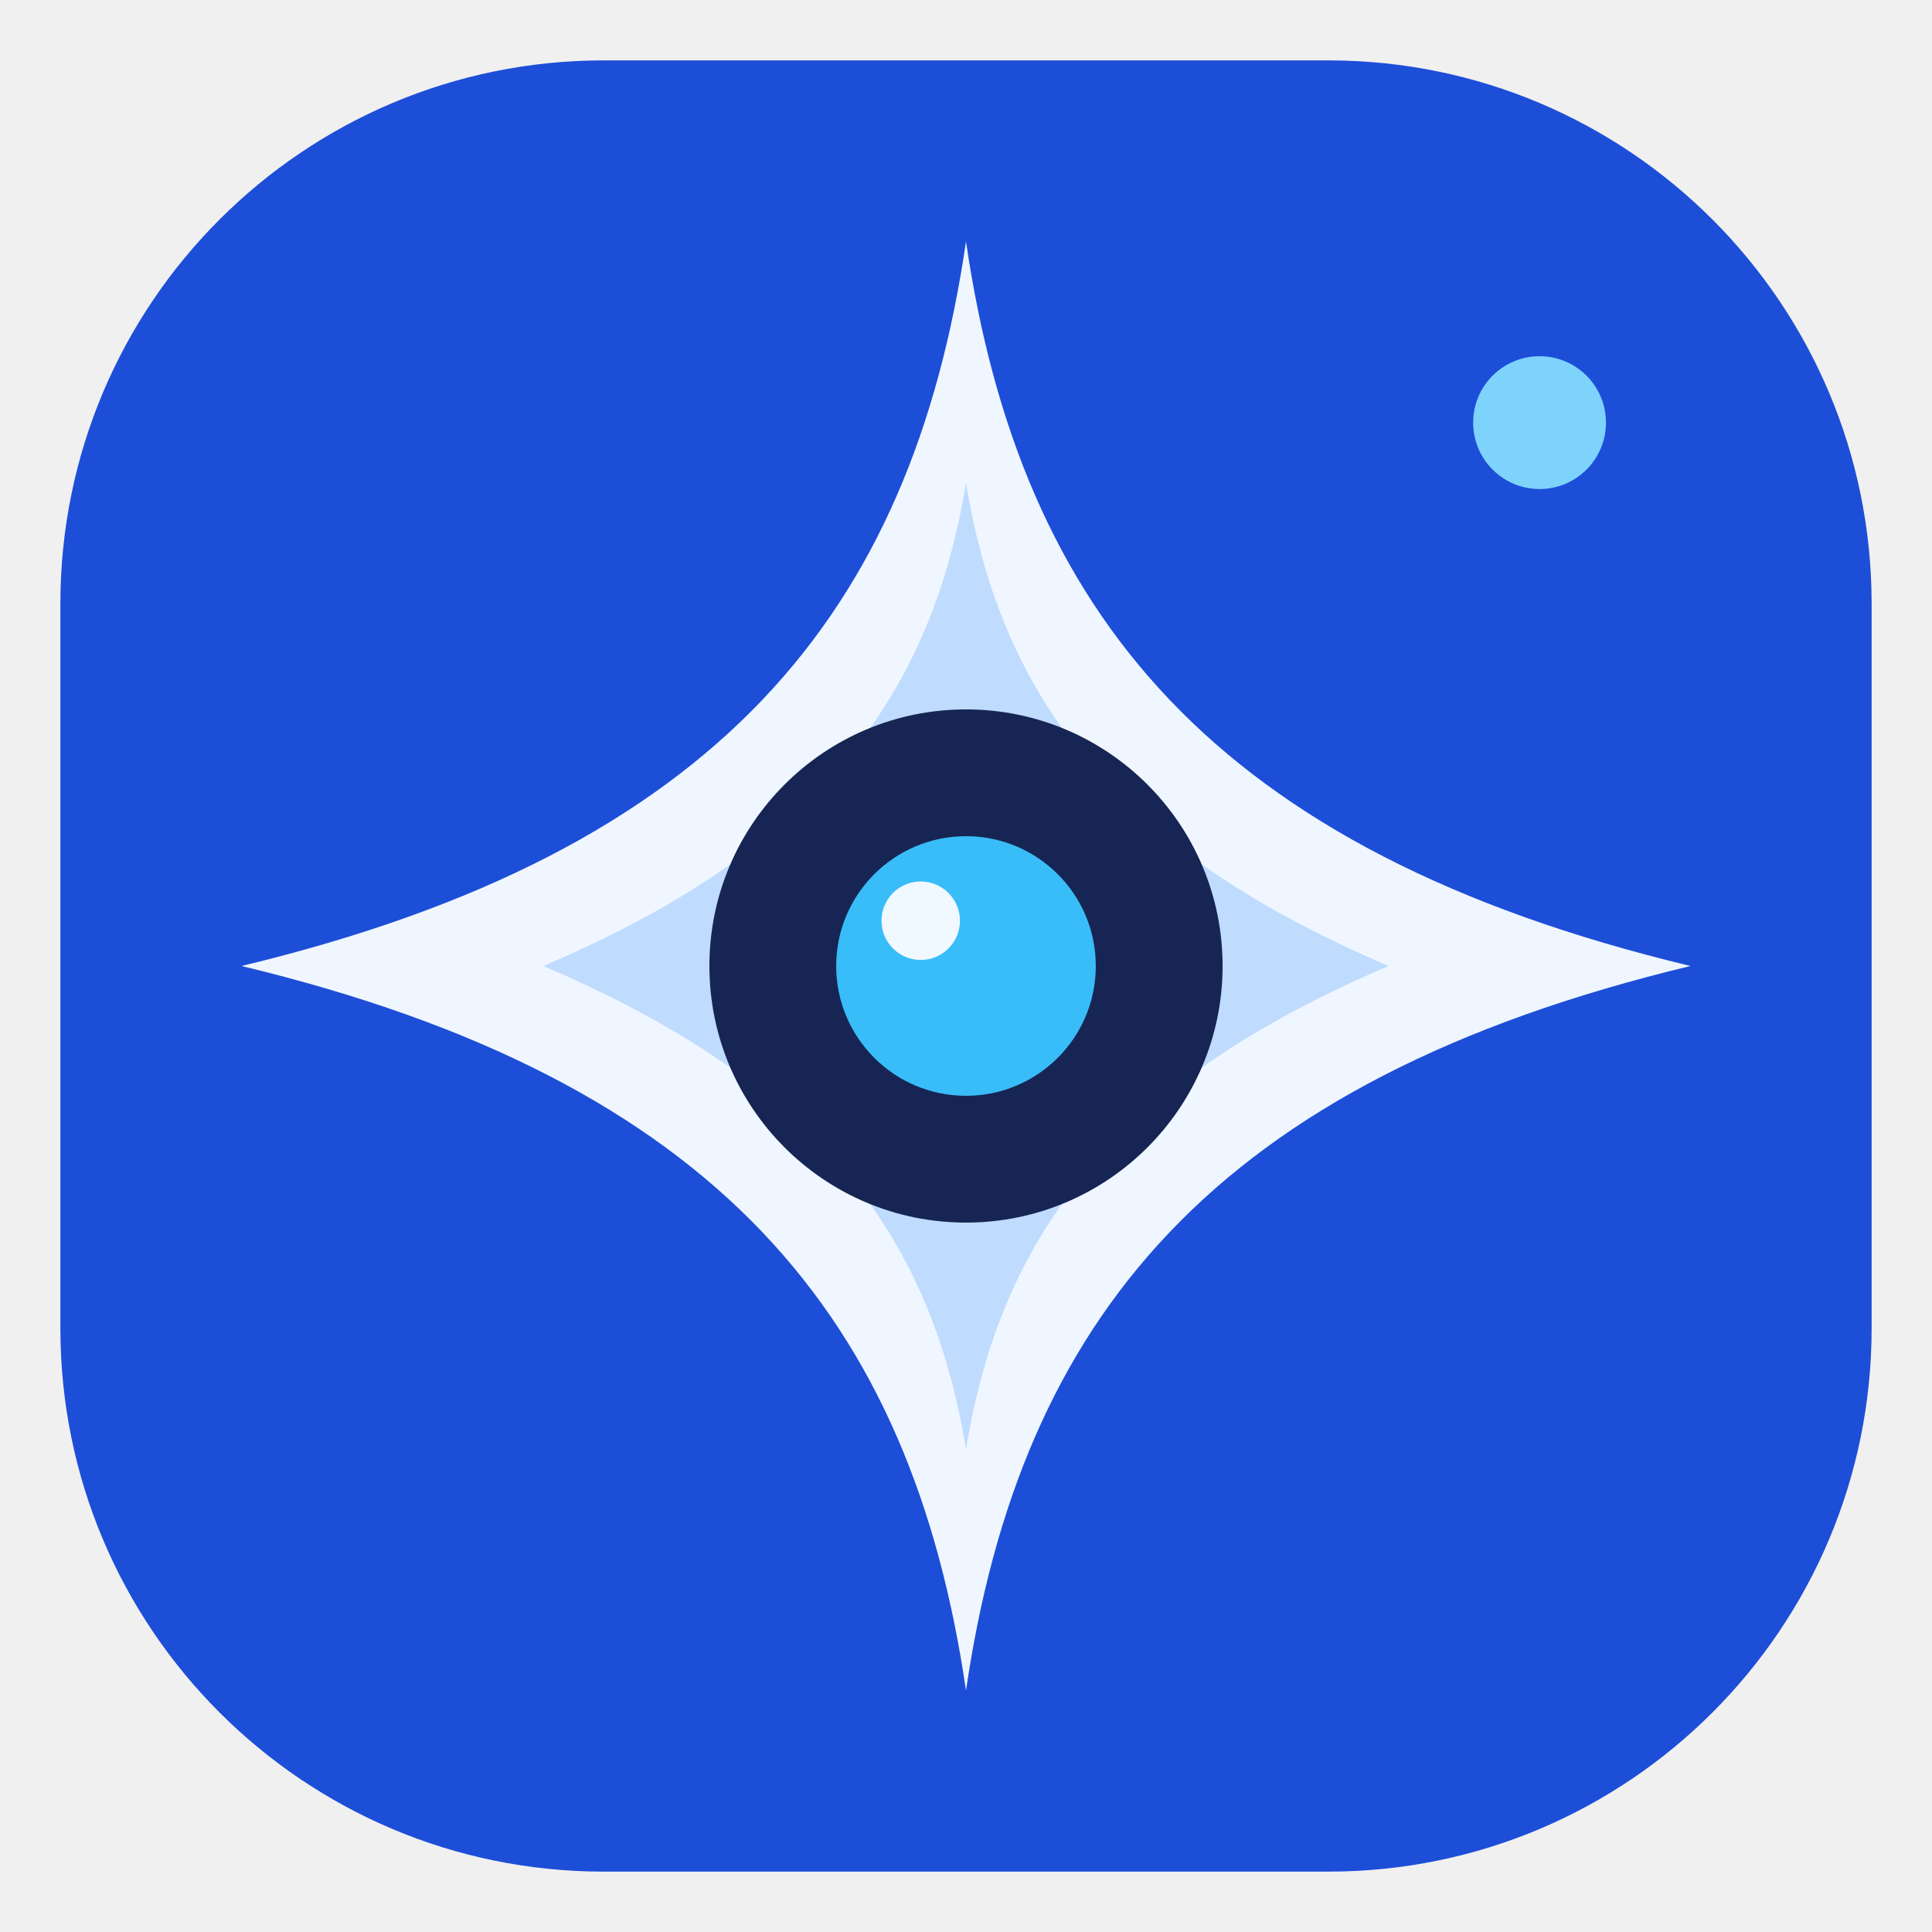
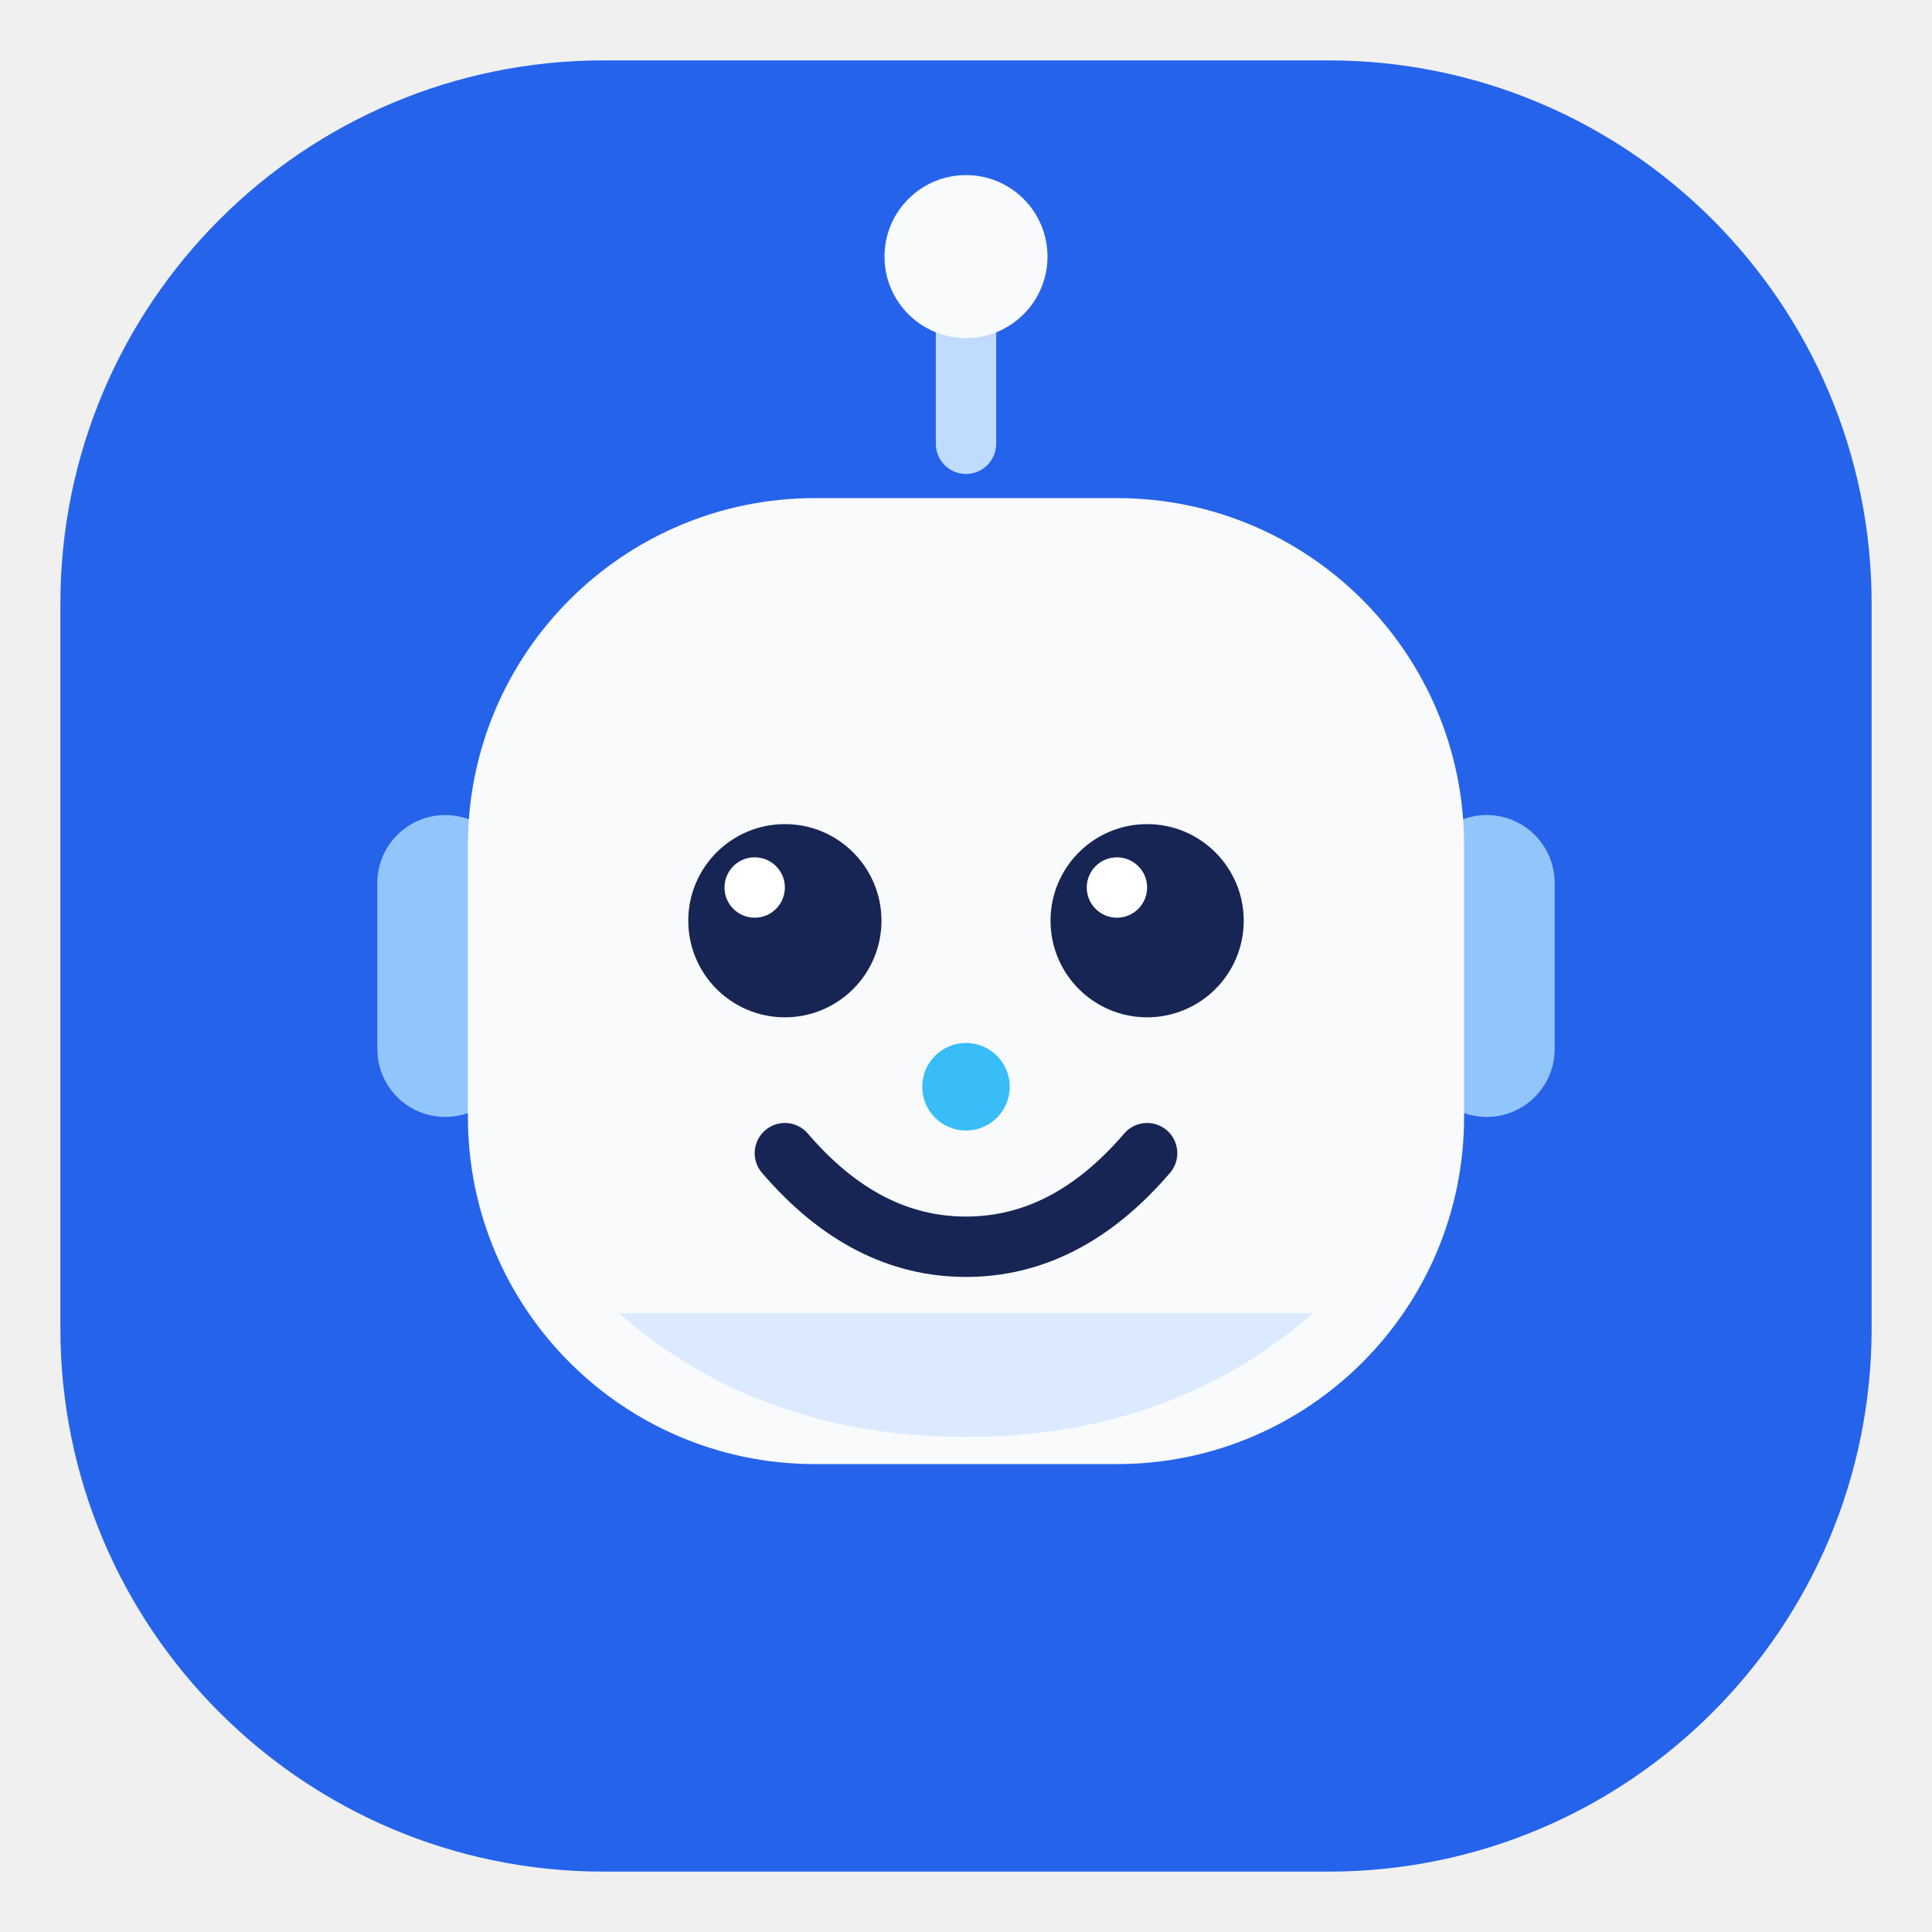
<svg xmlns="http://www.w3.org/2000/svg" viewBox="0 0 64 64" role="img" aria-labelledby="title description">
-   <rect x="2" y="2" width="60" height="60" rx="18" fill="#1d4ed8" />
-   <path d="M32 8c1.8 12.3 8.2 20.2 24 24-15.8 3.8-22.2 11.7-24 24-1.8-12.3-8.2-20.2-24-24C23.8 28.2 30.2 20.3 32 8Z" fill="#eff6ff" />
-   <path d="M32 16c1.2 7.3 5.1 12.2 14 16-8.9 3.8-12.8 8.7-14 16-1.2-7.3-5.1-12.2-14-16 8.9-3.8 12.8-8.7 14-16Z" fill="#bfdbfe" />
-   <circle cx="32" cy="32" r="8.5" fill="#172554" />
-   <circle cx="32" cy="32" r="4.3" fill="#38bdf8" />
-   <circle cx="30.5" cy="30.5" r="1.3" fill="#f0f9ff" />
-   <circle cx="51" cy="14" r="2.2" fill="#7dd3fc" />
+   <rect x="2" y="2" width="60" height="60" rx="18" fill="#2563eb" />
+   <path d="M32 9.5v5.2" fill="none" stroke="#bfdbfe" stroke-linecap="round" stroke-width="2" />
+   <circle cx="32" cy="8.5" r="2.7" fill="#f8fafc" />
+   <rect x="12.5" y="27" width="4.5" height="10" rx="2.25" fill="#93c5fd" />
+   <rect x="47" y="27" width="4.5" height="10" rx="2.25" fill="#93c5fd" />
+   <rect x="15.5" y="16.5" width="33" height="32" rx="11.5" fill="#f8fafc" />
+   <path d="M20.5 43.5c3.2 2.8 7.1 4.1 11.5 4.1s8.3-1.3 11.5-4.1" fill="#dbeafe" />
+   <circle cx="26" cy="30.5" r="3.2" fill="#172554" />
+   <circle cx="38" cy="30.5" r="3.2" fill="#172554" />
+   <circle cx="25" cy="29.4" r="1" fill="#ffffff" />
+   <circle cx="37" cy="29.4" r="1" fill="#ffffff" />
+   <path d="M26 38.2c1.8 2.1 3.8 3.1 6 3.1s4.2-1 6-3.1" fill="none" stroke="#172554" stroke-linecap="round" stroke-width="2" />
+   <circle cx="32" cy="36" r="1.45" fill="#38bdf8" />
</svg>
